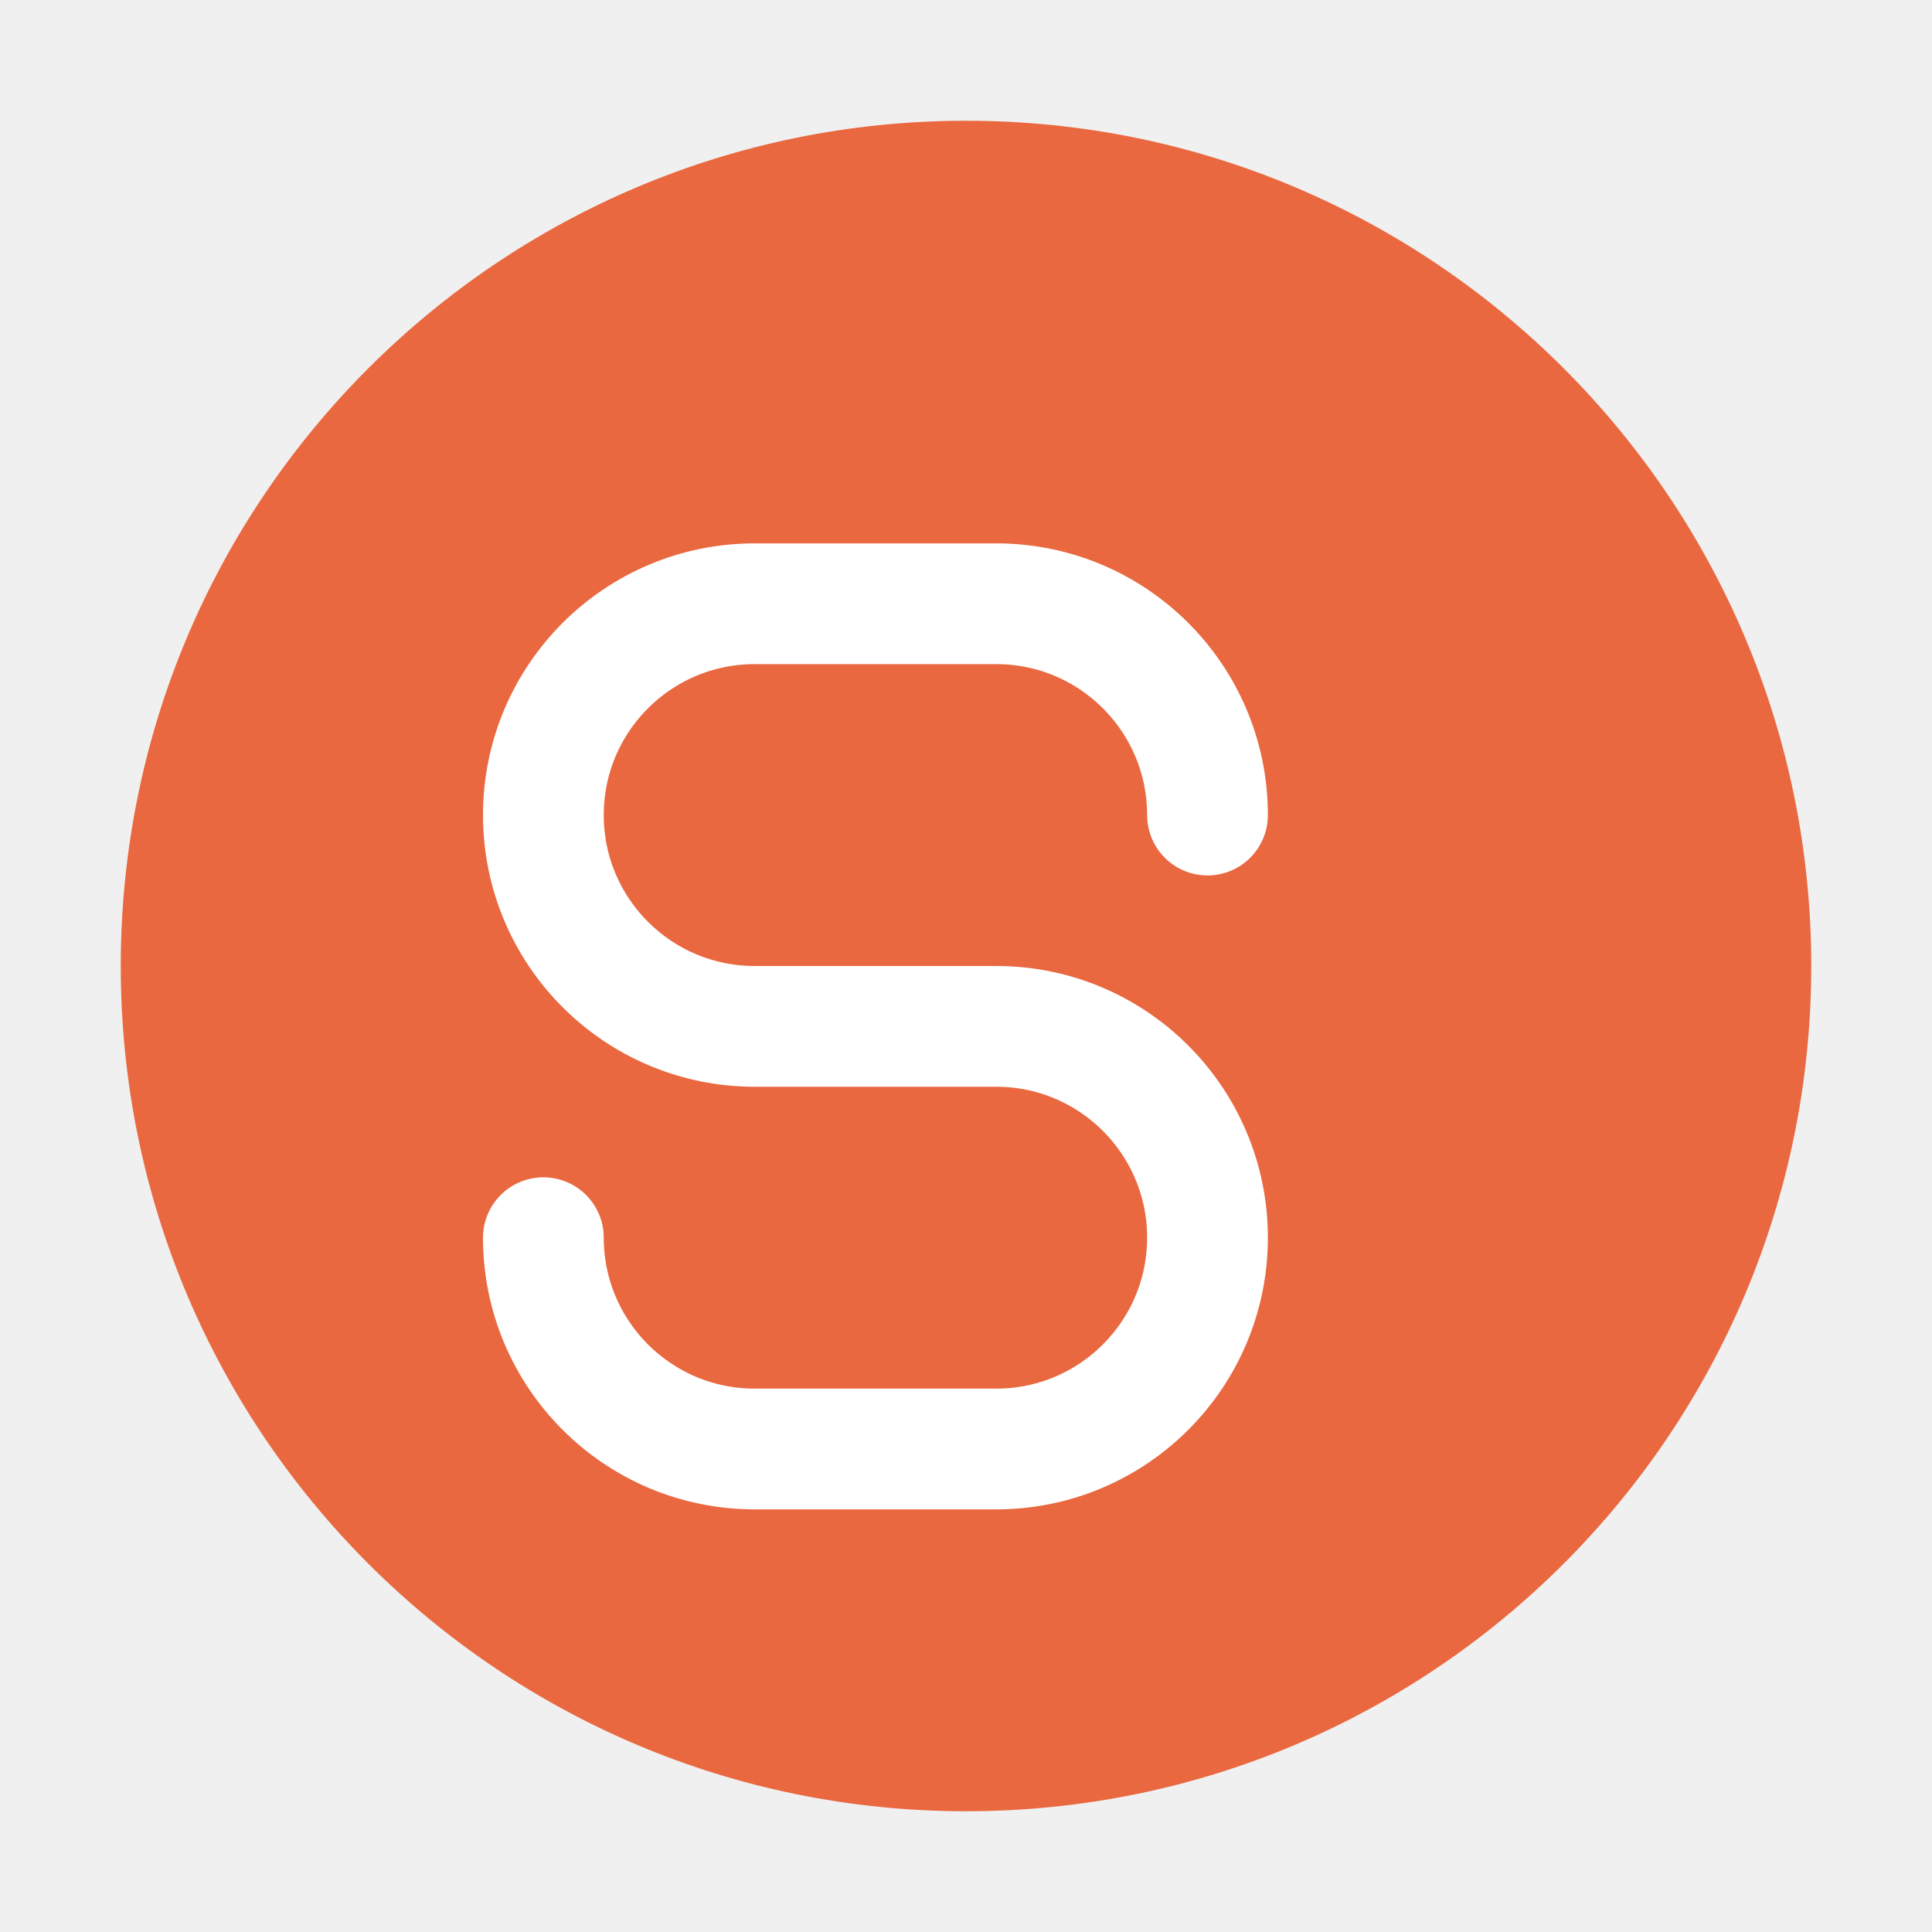
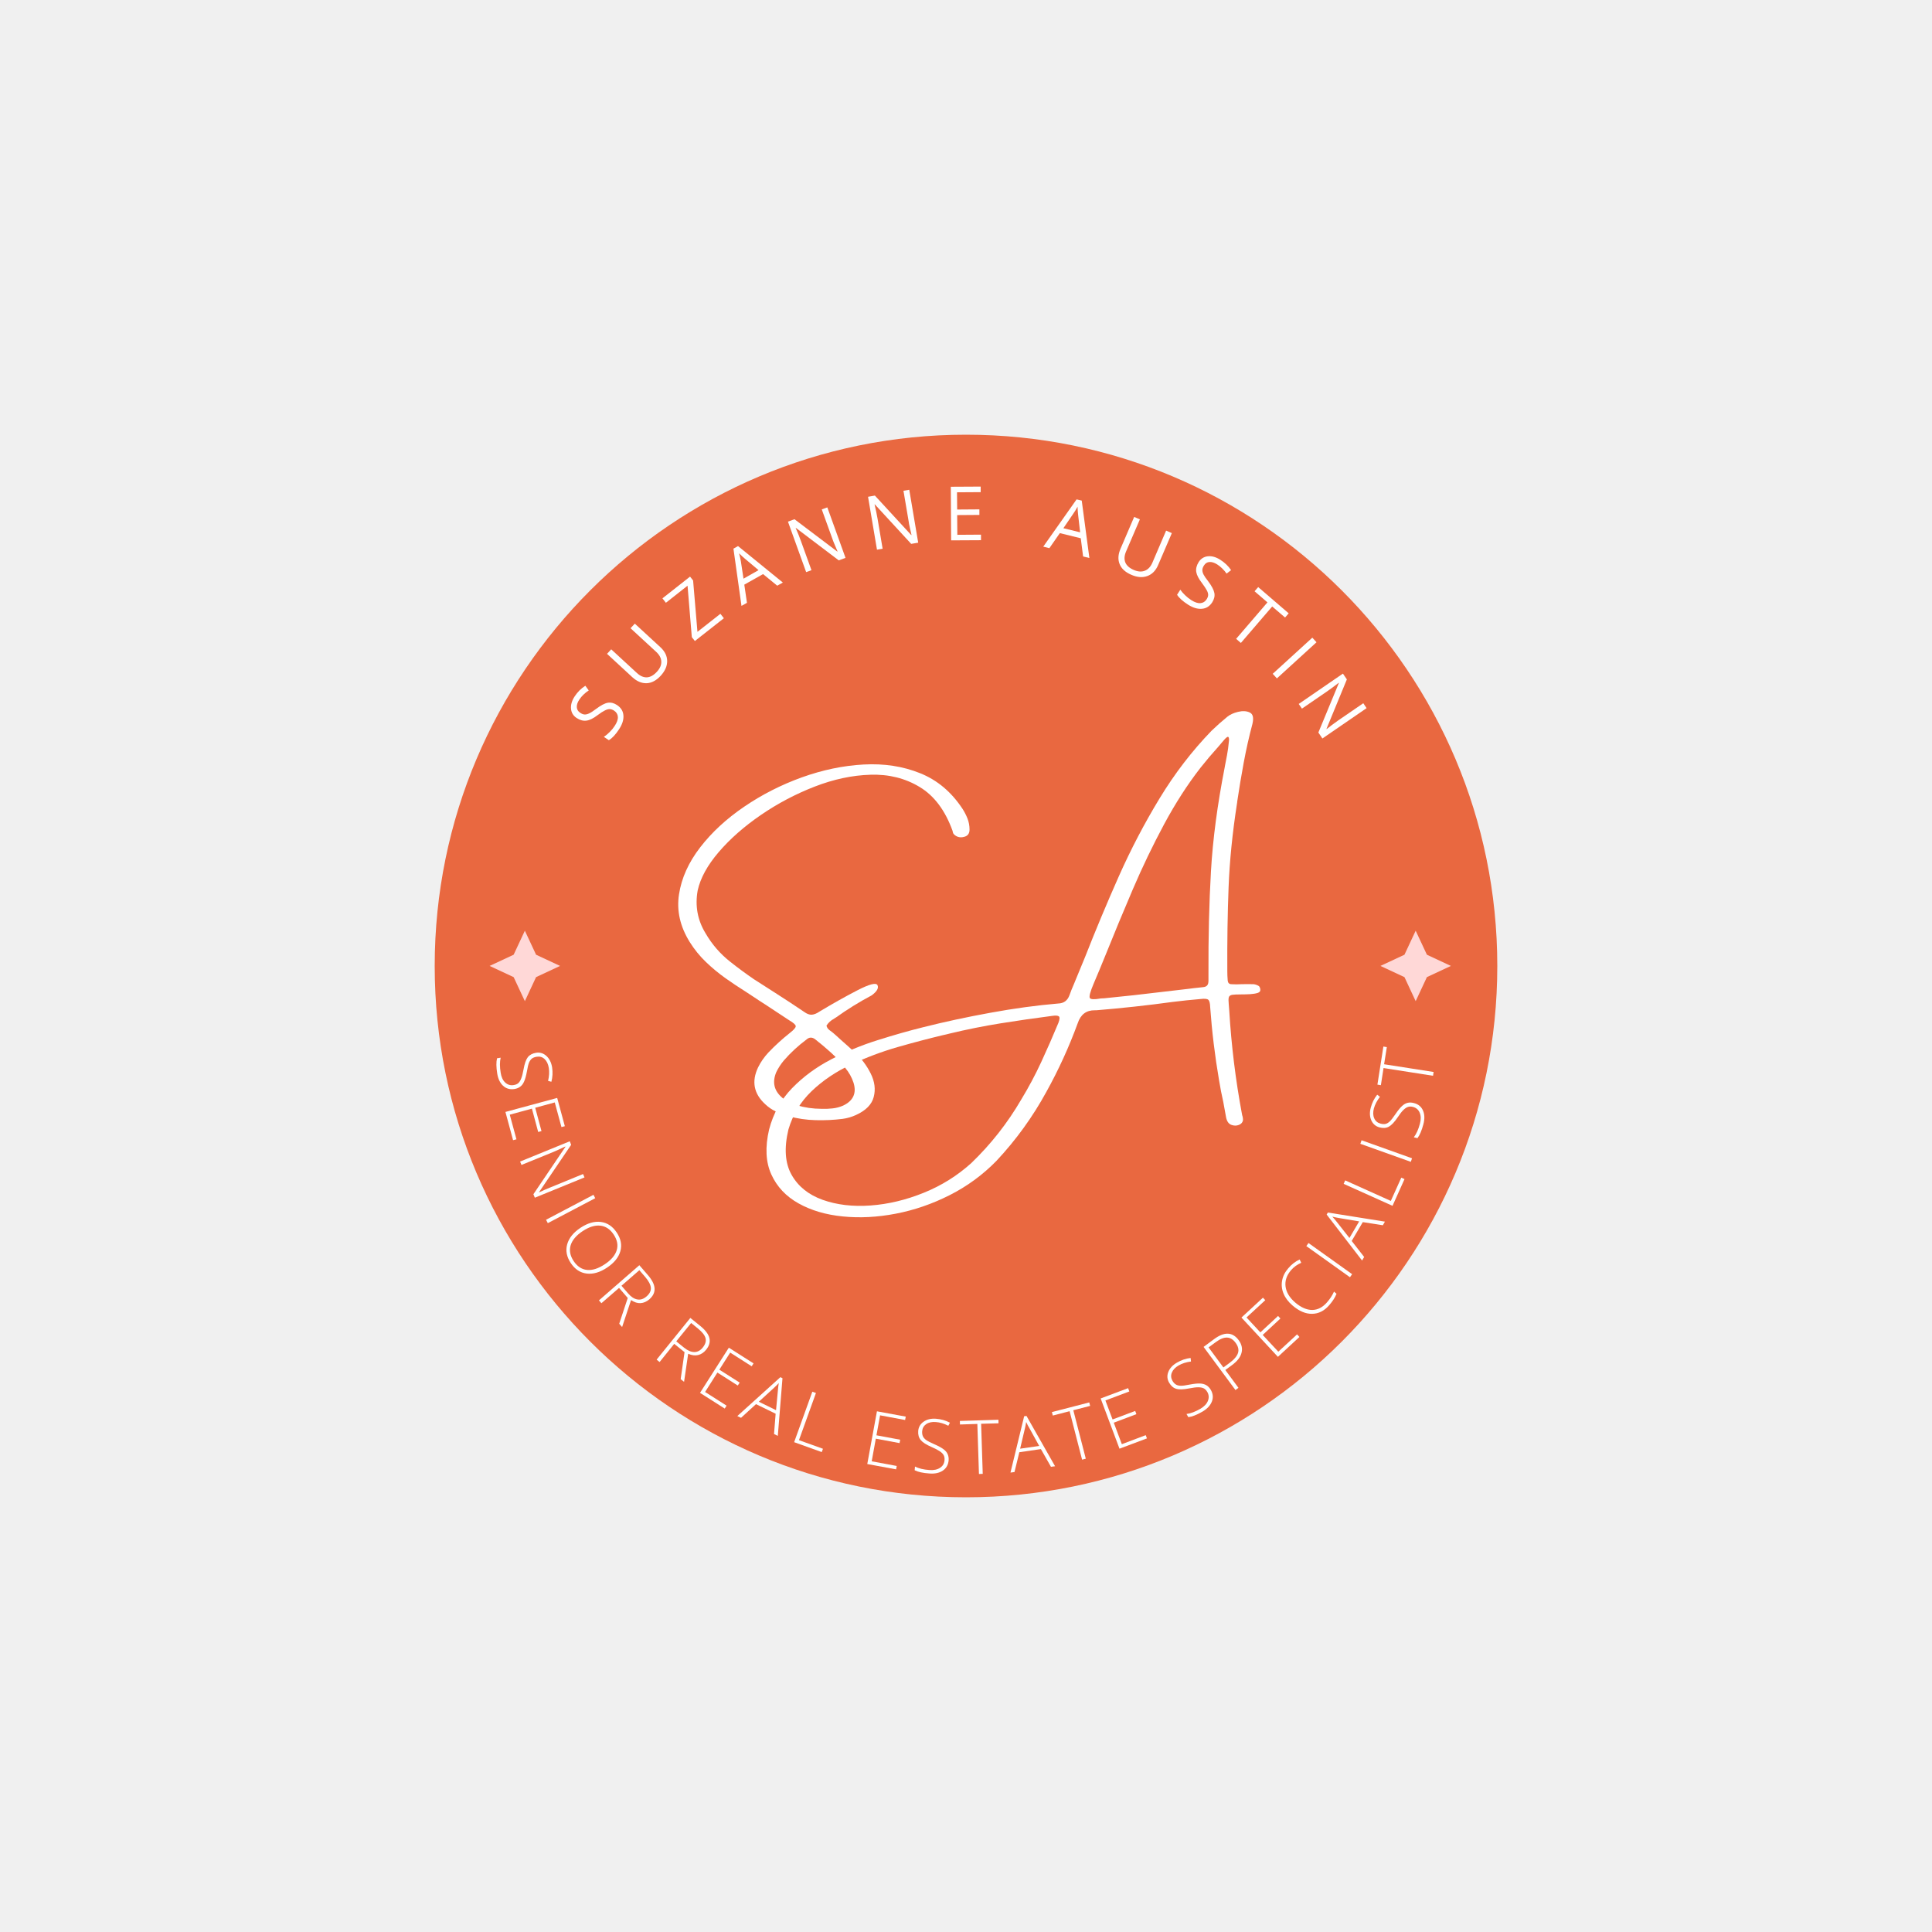
- <svg xmlns="http://www.w3.org/2000/svg" width="32" height="32" viewBox="0 0 32 32" fill="none">
-   <circle cx="16" cy="16" r="14" fill="#e96840" />
-   <path d="M20 13.5C20 11.567 18.433 10 16.5 10H12.5C10.567 10 9 11.567 9 13.5C9 15.433 10.567 17 12.5 17H16.5C18.433 17 20 18.567 20 20.5C20 22.433 18.433 24 16.5 24H12.5C10.567 24 9 22.433 9 20.5" stroke="white" stroke-width="2" stroke-linecap="round" />
+ <svg xmlns="http://www.w3.org/2000/svg" width="500" zoomAndPan="magnify" viewBox="0 0 375 375" height="500" preserveAspectRatio="xMidYMid meet" version="1.0">
+   <defs>
+     <g />
+     <clipPath id="e11f803937">
+       <path d="M 84.375 84.375 L 290.625 84.375 L 290.625 290.625 L 84.375 290.625 Z M 84.375 84.375 " clip-rule="nonzero" />
+     </clipPath>
+     <clipPath id="d82159f982">
+       <path d="M 187.5 84.375 C 130.547 84.375 84.375 130.547 84.375 187.5 C 84.375 244.453 130.547 290.625 187.5 290.625 C 244.453 290.625 290.625 244.453 290.625 187.5 C 290.625 130.547 244.453 84.375 187.5 84.375 Z M 187.5 84.375 " clip-rule="nonzero" />
+     </clipPath>
+     <clipPath id="47398b1495">
+       <path d="M 95.035 180.648 L 108.711 180.648 L 108.711 194.324 L 95.035 194.324 Z M 95.035 180.648 " clip-rule="nonzero" />
+     </clipPath>
+     <clipPath id="1fa6903c72">
+       <path d="M 101.875 180.648 L 104.051 185.309 L 108.711 187.484 L 104.051 189.66 L 101.875 194.324 L 99.699 189.66 L 95.035 187.484 L 99.699 185.309 Z M 101.875 180.648 " clip-rule="nonzero" />
+     </clipPath>
+     <clipPath id="ff2db045a5">
+       <path d="M 267.945 180.648 L 281.621 180.648 L 281.621 194.324 L 267.945 194.324 Z M 267.945 180.648 " clip-rule="nonzero" />
+     </clipPath>
+     <clipPath id="ad054e7dbb">
+       <path d="M 274.781 180.648 L 276.961 185.309 L 281.621 187.484 L 276.961 189.66 L 274.781 194.324 L 272.605 189.66 L 267.945 187.484 L 272.605 185.309 Z M 274.781 180.648 " clip-rule="nonzero" />
+     </clipPath>
+   </defs>
+   <g clip-path="url(#e11f803937)">
+     <g clip-path="url(#d82159f982)">
+       <path fill="#e96840" d="M 84.375 84.375 L 290.625 84.375 L 290.625 290.625 L 84.375 290.625 Z M 84.375 84.375 " fill-opacity="1" fill-rule="nonzero" />
+     </g>
+   </g>
+   <g clip-path="url(#47398b1495)">
+     <g clip-path="url(#1fa6903c72)">
+       <path fill="#ffd8d7" d="M 95.035 180.648 L 108.711 180.648 L 108.711 194.324 L 95.035 194.324 Z M 95.035 180.648 " fill-opacity="1" fill-rule="nonzero" />
+     </g>
+   </g>
+   <g clip-path="url(#ff2db045a5)">
+     <g clip-path="url(#ad054e7dbb)">
+       <path fill="#ffd8d7" d="M 267.945 180.648 L 281.621 180.648 L 281.621 194.324 L 267.945 194.324 Z M 267.945 180.648 " fill-opacity="1" fill-rule="nonzero" />
+     </g>
+   </g>
+   <g fill="#ffffff" fill-opacity="1">
+     <g transform="translate(139.6394, 202.125)">
+       <g>
+         <path d="M 19.797 13.094 C 20.516 13.125 21.234 13.098 21.953 13.016 C 22.672 12.941 23.359 12.758 24.016 12.469 C 25.984 11.531 26.656 10.051 26.031 8.031 C 25.688 6.988 25.156 6.035 24.438 5.172 C 23.602 4.109 22.68 3.117 21.672 2.203 C 20.672 1.297 19.641 0.426 18.578 -0.406 C 17.984 -0.844 17.426 -0.828 16.906 -0.359 C 15.27 0.859 13.801 2.219 12.5 3.719 C 11.926 4.406 11.441 5.148 11.047 5.953 C 10.191 7.961 10.609 9.656 12.297 11.031 C 13.109 11.656 14.004 12.109 14.984 12.391 C 16.547 12.859 18.148 13.094 19.797 13.094 Z M 20.781 -3.062 C 20.844 -2.789 20.957 -2.566 21.125 -2.391 C 21.301 -2.211 21.484 -2.066 21.672 -1.953 C 21.797 -1.859 21.922 -1.758 22.047 -1.656 C 22.547 -1.227 23.047 -0.781 23.547 -0.312 C 24.484 0.508 25.391 1.32 26.266 2.125 C 27.547 3.301 28.578 4.672 29.359 6.234 C 30.141 7.797 30.336 9.312 29.953 10.781 C 29.578 12.25 28.426 13.422 26.5 14.297 C 25.688 14.672 24.828 14.922 23.922 15.047 C 22.18 15.266 20.426 15.348 18.656 15.297 C 16.883 15.254 15.145 15 13.438 14.531 C 12.594 14.312 11.781 14.016 11 13.641 C 10.219 13.273 9.516 12.797 8.891 12.203 C 6.672 10.172 6.207 7.789 7.5 5.062 C 8.02 4.008 8.688 3.047 9.5 2.172 C 10.812 0.797 12.211 -0.477 13.703 -1.656 C 14.461 -2.25 14.832 -2.68 14.812 -2.953 C 14.801 -3.223 14.367 -3.609 13.516 -4.109 C 11.992 -5.129 10.453 -6.145 8.891 -7.156 C 8.066 -7.676 7.254 -8.207 6.453 -8.75 C 5.953 -9.094 5.453 -9.422 4.953 -9.734 C 3.711 -10.516 2.477 -11.336 1.25 -12.203 C -0.125 -13.18 -1.41 -14.242 -2.609 -15.391 C -3.805 -16.535 -4.859 -17.832 -5.766 -19.281 C -7.641 -22.301 -8.332 -25.383 -7.844 -28.531 C -7.363 -31.688 -5.992 -34.727 -3.734 -37.656 C -1.473 -40.582 1.375 -43.211 4.812 -45.547 C 8.25 -47.891 11.973 -49.785 15.984 -51.234 C 20.004 -52.68 24.004 -53.516 27.984 -53.734 C 31.961 -53.953 35.617 -53.391 38.953 -52.047 C 42.285 -50.711 45.031 -48.406 47.188 -45.125 C 47.57 -44.531 47.895 -43.898 48.156 -43.234 C 48.414 -42.566 48.547 -41.859 48.547 -41.109 C 48.547 -40.348 48.207 -39.879 47.531 -39.703 C 47.062 -39.566 46.629 -39.57 46.234 -39.719 C 45.848 -39.863 45.555 -40.094 45.359 -40.406 C 45.328 -40.488 45.301 -40.594 45.281 -40.719 C 45.25 -40.789 45.234 -40.852 45.234 -40.906 C 43.797 -44.863 41.672 -47.688 38.859 -49.375 C 36.055 -51.07 32.879 -51.863 29.328 -51.75 C 25.785 -51.645 22.164 -50.875 18.469 -49.438 C 14.77 -48 11.297 -46.164 8.047 -43.938 C 4.797 -41.707 2.07 -39.312 -0.125 -36.75 C -2.32 -34.188 -3.688 -31.703 -4.219 -29.297 C -4.758 -26.297 -4.25 -23.52 -2.688 -20.969 C -1.438 -18.812 0.16 -16.969 2.109 -15.438 C 3.598 -14.258 5.125 -13.133 6.688 -12.062 C 8.094 -11.156 9.484 -10.266 10.859 -9.391 C 12.754 -8.18 14.625 -6.953 16.469 -5.703 C 17 -5.316 17.488 -5.141 17.938 -5.172 C 18.395 -5.211 18.875 -5.406 19.375 -5.75 C 21.844 -7.238 24.281 -8.609 26.688 -9.859 C 29.094 -11.109 30.426 -11.453 30.688 -10.891 C 30.945 -10.328 30.566 -9.672 29.547 -8.922 C 27.129 -7.641 24.816 -6.207 22.609 -4.625 C 22.484 -4.562 22.363 -4.484 22.25 -4.391 C 21.645 -4.078 21.156 -3.633 20.781 -3.062 Z M 20.781 -3.062 " />
+       </g>
+     </g>
+   </g>
+   <g fill="#ffffff" fill-opacity="1">
+     <g transform="translate(169.4227, 202.125)">
+       <g>
+         <path d="M 74.891 -10.75 C 74.984 -10.695 75.055 -10.598 75.109 -10.453 C 75.172 -10.305 75.203 -10.172 75.203 -10.047 C 75.242 -9.734 75.066 -9.516 74.672 -9.391 C 74.285 -9.273 73.797 -9.195 73.203 -9.156 C 72.609 -9.125 72.016 -9.109 71.422 -9.109 C 70.66 -9.109 70.098 -9.082 69.734 -9.031 C 69.359 -8.957 69.141 -8.785 69.078 -8.516 C 69.016 -8.254 69.016 -7.812 69.078 -7.188 C 69.098 -6.852 69.129 -6.453 69.172 -5.984 C 69.578 0.797 70.406 7.523 71.656 14.203 C 71.676 14.328 71.707 14.438 71.75 14.531 C 71.812 14.781 71.844 15.031 71.844 15.281 C 71.781 15.719 71.516 16.031 71.047 16.219 C 70.578 16.406 70.082 16.398 69.562 16.203 C 69.051 16.004 68.719 15.523 68.562 14.766 C 68.375 13.766 68.191 12.766 68.016 11.766 C 67.703 10.391 67.43 9 67.203 7.594 C 66.391 2.852 65.812 -1.906 65.469 -6.688 C 65.445 -7.438 65.32 -7.898 65.094 -8.078 C 64.875 -8.266 64.379 -8.312 63.609 -8.219 C 61.785 -8.062 59.988 -7.875 58.219 -7.656 C 53.281 -6.977 48.328 -6.438 43.359 -6.031 C 43.328 -6.031 43.301 -6.031 43.281 -6.031 C 43.219 -6.031 43.148 -6.031 43.078 -6.031 C 41.43 -6.051 40.328 -5.219 39.766 -3.531 C 38.078 1.082 36.047 5.531 33.672 9.812 C 31.016 14.676 27.785 19.141 23.984 23.203 C 21.336 25.91 18.316 28.125 14.922 29.844 C 11.523 31.562 8.031 32.766 4.438 33.453 C 0.852 34.141 -2.57 34.316 -5.844 33.984 C -9.125 33.66 -11.984 32.816 -14.422 31.453 C -16.859 30.098 -18.617 28.227 -19.703 25.844 C -20.797 23.457 -20.941 20.547 -20.141 17.109 C -19.328 13.992 -17.844 11.32 -15.688 9.094 C -13.531 6.875 -11 5.008 -8.094 3.5 C -5.195 1.988 -2.188 0.742 0.938 -0.234 C 4.062 -1.223 7.016 -2.062 9.797 -2.75 C 13.879 -3.781 18.211 -4.711 22.797 -5.547 C 27.391 -6.391 31.781 -6.988 35.969 -7.344 C 37.062 -7.375 37.797 -7.922 38.172 -8.984 C 38.422 -9.691 38.703 -10.395 39.016 -11.094 C 39.141 -11.406 39.258 -11.695 39.375 -11.969 C 39.969 -13.414 40.566 -14.867 41.172 -16.328 C 43.203 -21.504 45.383 -26.723 47.719 -31.984 C 50.062 -37.254 52.703 -42.305 55.641 -47.141 C 58.578 -51.984 61.945 -56.367 65.75 -60.297 C 66.719 -61.234 67.734 -62.133 68.797 -63 C 69.297 -63.414 69.988 -63.734 70.875 -63.953 C 71.77 -64.172 72.531 -64.129 73.156 -63.828 C 73.781 -63.535 73.953 -62.797 73.672 -61.609 C 73.016 -59.148 72.453 -56.648 71.984 -54.109 C 71.516 -51.578 71.094 -49.051 70.719 -46.531 C 70.719 -46.406 70.703 -46.273 70.672 -46.141 C 69.785 -40.41 69.242 -35.008 69.047 -29.938 C 68.848 -24.863 68.766 -19.441 68.797 -13.672 C 68.797 -13.047 68.82 -12.422 68.875 -11.797 C 68.926 -11.348 69.148 -11.113 69.547 -11.094 C 70.234 -11.051 70.906 -11.051 71.562 -11.094 C 72.344 -11.113 73.125 -11.113 73.906 -11.094 C 74.25 -11.051 74.578 -10.938 74.891 -10.75 Z M 36.016 -3.594 C 36.273 -4.281 36.301 -4.703 36.094 -4.859 C 35.883 -5.016 35.441 -5.039 34.766 -4.938 C 31.441 -4.508 28.125 -4.031 24.812 -3.5 C 21.508 -2.969 18.234 -2.312 14.984 -1.531 C 14.516 -1.406 14.031 -1.289 13.531 -1.188 C 10.82 -0.539 7.914 0.223 4.812 1.109 C 1.707 2.004 -1.312 3.141 -4.25 4.516 C -7.188 5.891 -9.727 7.602 -11.875 9.656 C -14.031 11.719 -15.535 14.203 -16.391 17.109 C -17.254 20.734 -17.047 23.672 -15.766 25.922 C -14.492 28.172 -12.484 29.785 -9.734 30.766 C -6.992 31.742 -3.898 32.109 -0.453 31.859 C 2.992 31.609 6.438 30.785 9.875 29.391 C 13.312 28.004 16.391 26.082 19.109 23.625 C 22.91 19.969 26.141 15.859 28.797 11.297 C 30.234 8.93 31.531 6.5 32.688 4 C 33.844 1.5 34.953 -1.031 36.016 -3.594 Z M 68.281 -53.125 C 68.281 -53.195 68.297 -53.289 68.328 -53.406 C 68.43 -53.914 68.566 -54.617 68.734 -55.516 C 68.898 -56.422 69.016 -57.238 69.078 -57.969 C 69.172 -58.582 69.145 -58.953 69 -59.078 C 68.863 -59.203 68.535 -58.953 68.016 -58.328 C 67.703 -57.953 67.391 -57.582 67.078 -57.219 C 65.879 -55.895 64.723 -54.531 63.609 -53.125 C 61.078 -49.875 58.719 -46.211 56.531 -42.141 C 54.344 -38.066 52.312 -33.844 50.438 -29.469 C 48.57 -25.102 46.805 -20.848 45.141 -16.703 C 44.367 -14.785 43.602 -12.941 42.844 -11.172 C 42.195 -9.641 41.953 -8.723 42.109 -8.422 C 42.266 -8.129 42.977 -8.098 44.25 -8.328 C 44.438 -8.328 44.656 -8.336 44.906 -8.359 C 48.758 -8.734 52.586 -9.156 56.391 -9.625 C 58.047 -9.82 59.695 -10.016 61.344 -10.203 C 61.688 -10.254 62.016 -10.297 62.328 -10.328 C 62.891 -10.398 63.473 -10.461 64.078 -10.516 C 64.441 -10.547 64.707 -10.656 64.875 -10.844 C 65.051 -11.031 65.141 -11.348 65.141 -11.797 C 65.141 -12.066 65.141 -12.359 65.141 -12.672 C 65.141 -12.828 65.141 -12.984 65.141 -13.141 C 65.109 -20.203 65.27 -26.836 65.625 -33.047 C 65.988 -39.254 66.875 -45.945 68.281 -53.125 Z M 68.281 -53.125 " />
+       </g>
+     </g>
+   </g>
+   <g fill="#ffffff" fill-opacity="1">
+     <g transform="translate(96.07039, 204.6745)">
+       <g>
+         <path d="M 3.781 6.703 C 2.914 6.836 2.18 6.629 1.578 6.078 C 0.984 5.523 0.602 4.727 0.438 3.688 C 0.238 2.438 0.227 1.453 0.406 0.734 L 1.109 0.625 C 0.922 1.414 0.922 2.383 1.109 3.531 C 1.234 4.375 1.523 5.008 1.984 5.438 C 2.453 5.875 3 6.039 3.625 5.938 C 4.008 5.883 4.316 5.754 4.547 5.547 C 4.773 5.336 4.961 5.031 5.109 4.625 C 5.266 4.227 5.41 3.656 5.547 2.906 C 5.742 1.789 6.02 1 6.375 0.531 C 6.738 0.07 7.27 -0.211 7.969 -0.328 C 8.727 -0.453 9.398 -0.25 9.984 0.281 C 10.566 0.812 10.938 1.551 11.094 2.5 C 11.238 3.469 11.191 4.398 10.953 5.297 L 10.312 5.125 C 10.531 4.219 10.578 3.379 10.453 2.609 C 10.328 1.848 10.051 1.27 9.625 0.875 C 9.207 0.488 8.703 0.344 8.109 0.438 C 7.723 0.5 7.414 0.613 7.188 0.781 C 6.969 0.945 6.781 1.203 6.625 1.547 C 6.477 1.898 6.336 2.484 6.203 3.297 C 6.047 4.141 5.867 4.781 5.672 5.219 C 5.484 5.664 5.234 6.004 4.922 6.234 C 4.617 6.473 4.238 6.629 3.781 6.703 Z M 3.781 6.703 " />
+       </g>
+     </g>
+   </g>
+   <g fill="#ffffff" fill-opacity="1">
+     <g transform="translate(97.71232, 214.4044)">
+       <g>
+         <path d="M 1.875 6.906 L 0.391 1.422 L 10.438 -1.297 L 11.922 4.188 L 11.266 4.359 L 9.969 -0.422 L 6.172 0.609 L 7.391 5.141 L 6.75 5.312 L 5.531 0.781 L 1.234 1.953 L 2.531 6.734 Z M 1.875 6.906 " />
+       </g>
+     </g>
+   </g>
+   <g fill="#ffffff" fill-opacity="1">
+     <g transform="translate(100.3892, 224.0989)">
+       <g>
+         <path d="M 3.422 8.375 L 3.141 7.703 L 9.359 -1.5 L 9.328 -1.562 C 8.348 -1.094 7.598 -0.75 7.078 -0.531 L 0.828 2.016 L 0.562 1.359 L 10.203 -2.578 L 10.469 -1.891 L 4.25 7.281 L 4.266 7.328 C 5.035 6.961 5.773 6.641 6.484 6.359 L 12.781 3.781 L 13.062 4.438 Z M 3.422 8.375 " />
+       </g>
+     </g>
+   </g>
+   <g fill="#ffffff" fill-opacity="1">
+     <g transform="translate(105.3, 235.4585)">
+       <g>
+         <path d="M 0.688 1.297 L 9.891 -3.547 L 10.234 -2.891 L 1.031 1.953 Z M 0.688 1.297 " />
+       </g>
+     </g>
+   </g>
+   <g fill="#ffffff" fill-opacity="1">
+     <g transform="translate(107.8128, 240.4303)">
+       <g>
+         <path d="M 10 5.625 C 8.625 6.539 7.305 6.922 6.047 6.766 C 4.797 6.609 3.77 5.926 2.969 4.719 C 2.164 3.508 1.938 2.297 2.281 1.078 C 2.625 -0.141 3.488 -1.207 4.875 -2.125 C 6.258 -3.039 7.578 -3.414 8.828 -3.25 C 10.078 -3.082 11.098 -2.398 11.891 -1.203 C 12.703 0.016 12.938 1.227 12.594 2.438 C 12.25 3.645 11.383 4.707 10 5.625 Z M 5.281 -1.469 C 4.039 -0.645 3.266 0.266 2.953 1.266 C 2.648 2.273 2.844 3.301 3.531 4.344 C 4.227 5.383 5.094 5.957 6.125 6.062 C 7.164 6.164 8.312 5.801 9.562 4.969 C 10.812 4.145 11.586 3.234 11.891 2.234 C 12.191 1.242 11.992 0.227 11.297 -0.812 C 10.617 -1.844 9.754 -2.414 8.703 -2.531 C 7.66 -2.645 6.52 -2.289 5.281 -1.469 Z M 5.281 -1.469 " />
+       </g>
+     </g>
+   </g>
+   <g fill="#ffffff" fill-opacity="1">
+     <g transform="translate(115.2837, 251.2965)">
+       <g>
+         <path d="M 4.875 -1.312 L 1.453 1.656 L 0.969 1.109 L 8.812 -5.719 L 10.438 -3.844 C 11.281 -2.875 11.723 -2 11.766 -1.219 C 11.816 -0.445 11.484 0.254 10.766 0.891 C 10.234 1.348 9.664 1.598 9.062 1.641 C 8.469 1.68 7.848 1.484 7.203 1.047 L 5.469 6.281 L 4.906 5.641 L 6.562 0.641 Z M 5.344 -1.734 L 6.641 -0.234 C 7.211 0.43 7.805 0.816 8.422 0.922 C 9.035 1.035 9.629 0.844 10.203 0.344 C 10.805 -0.176 11.086 -0.734 11.047 -1.328 C 11.004 -1.93 10.633 -2.641 9.938 -3.453 L 8.812 -4.75 Z M 5.344 -1.734 " />
+       </g>
+     </g>
+   </g>
+   <g fill="#ffffff" fill-opacity="1">
+     <g transform="translate(122.2947, 259.0723)">
+       <g />
+     </g>
+   </g>
+   <g fill="#ffffff" fill-opacity="1">
+     <g transform="translate(126.3072, 262.9814)">
+       <g>
+         <path d="M 4.562 -2.141 L 1.719 1.391 L 1.141 0.922 L 7.688 -7.172 L 9.625 -5.609 C 10.625 -4.797 11.211 -4.008 11.391 -3.25 C 11.566 -2.488 11.352 -1.738 10.75 -1 C 10.312 -0.457 9.797 -0.113 9.203 0.031 C 8.617 0.176 7.973 0.094 7.266 -0.219 L 6.469 5.234 L 5.812 4.703 L 6.562 -0.531 Z M 4.953 -2.625 L 6.484 -1.391 C 7.172 -0.836 7.828 -0.555 8.453 -0.547 C 9.078 -0.547 9.629 -0.844 10.109 -1.438 C 10.609 -2.062 10.785 -2.66 10.641 -3.234 C 10.492 -3.805 10.004 -4.43 9.172 -5.109 L 7.844 -6.188 Z M 4.953 -2.625 " />
+       </g>
+     </g>
+   </g>
+   <g fill="#ffffff" fill-opacity="1">
+     <g transform="translate(134.6376, 269.5551)">
+       <g>
+         <path d="M 6.031 3.844 L 1.234 0.797 L 6.828 -7.969 L 11.625 -4.922 L 11.266 -4.359 L 7.094 -7.016 L 4.984 -3.703 L 8.938 -1.188 L 8.562 -0.625 L 4.609 -3.141 L 2.219 0.625 L 6.391 3.281 Z M 6.031 3.844 " />
+       </g>
+     </g>
+   </g>
+   <g fill="#ffffff" fill-opacity="1">
+     <g transform="translate(143.1135, 274.8558)">
+       <g>
+         <path d="M 7.438 -0.453 L 3.625 -2.312 L 0.719 0.344 L 0 0 L 8.359 -7.547 L 8.766 -7.344 L 7.859 3.844 L 7.125 3.484 Z M 4.172 -2.781 L 7.516 -1.141 L 7.891 -5.125 C 7.91 -5.438 7.961 -5.863 8.047 -6.406 C 7.734 -6.07 7.426 -5.766 7.125 -5.484 Z M 4.172 -2.781 " />
+       </g>
+     </g>
+   </g>
+   <g fill="#ffffff" fill-opacity="1">
+     <g transform="translate(152.767, 279.4254)">
+       <g>
+         <path d="M 1.375 0.5 L 4.906 -9.297 L 5.609 -9.047 L 2.312 0.109 L 6.969 1.781 L 6.734 2.422 Z M 1.375 0.5 " />
+       </g>
+     </g>
+   </g>
+   <g fill="#ffffff" fill-opacity="1">
+     <g transform="translate(161.5186, 282.4248)">
+       <g />
+     </g>
+   </g>
+   <g fill="#ffffff" fill-opacity="1">
+     <g transform="translate(166.9002, 283.9023)">
+       <g>
+         <path d="M 7.031 1.297 L 1.438 0.266 L 3.312 -9.969 L 8.906 -8.938 L 8.781 -8.281 L 3.922 -9.188 L 3.219 -5.312 L 7.828 -4.453 L 7.703 -3.797 L 3.094 -4.656 L 2.297 -0.266 L 7.156 0.641 Z M 7.031 1.297 " />
+       </g>
+     </g>
+   </g>
+   <g fill="#ffffff" fill-opacity="1">
+     <g transform="translate(176.7244, 285.5971)">
+       <g>
+         <path d="M 7.406 -2.156 C 7.332 -1.281 6.957 -0.613 6.281 -0.156 C 5.602 0.301 4.738 0.488 3.688 0.406 C 2.426 0.32 1.469 0.113 0.812 -0.219 L 0.875 -0.938 C 1.594 -0.57 2.523 -0.348 3.672 -0.266 C 4.523 -0.203 5.219 -0.348 5.75 -0.703 C 6.281 -1.055 6.566 -1.551 6.609 -2.188 C 6.641 -2.57 6.582 -2.895 6.438 -3.156 C 6.289 -3.426 6.035 -3.68 5.672 -3.922 C 5.316 -4.16 4.789 -4.43 4.094 -4.734 C 3.062 -5.18 2.359 -5.633 1.984 -6.094 C 1.609 -6.551 1.445 -7.133 1.5 -7.844 C 1.562 -8.602 1.914 -9.207 2.562 -9.656 C 3.207 -10.102 4.004 -10.289 4.953 -10.219 C 5.93 -10.145 6.832 -9.891 7.656 -9.453 L 7.344 -8.859 C 6.508 -9.285 5.703 -9.523 4.922 -9.578 C 4.148 -9.641 3.523 -9.504 3.047 -9.172 C 2.578 -8.848 2.316 -8.391 2.266 -7.797 C 2.242 -7.41 2.289 -7.086 2.406 -6.828 C 2.52 -6.566 2.723 -6.328 3.016 -6.109 C 3.316 -5.891 3.848 -5.613 4.609 -5.281 C 5.398 -4.938 5.988 -4.617 6.375 -4.328 C 6.77 -4.047 7.047 -3.727 7.203 -3.375 C 7.367 -3.02 7.438 -2.613 7.406 -2.156 Z M 7.406 -2.156 " />
+       </g>
+     </g>
+   </g>
+   <g fill="#ffffff" fill-opacity="1">
+     <g transform="translate(186.5613, 286.2126)">
+       <g>
+         <path d="M 4.188 -0.141 L 3.453 -0.109 L 3.141 -9.828 L -0.234 -9.719 L -0.25 -10.406 L 7.234 -10.641 L 7.25 -9.953 L 3.875 -9.859 Z M 4.188 -0.141 " />
+       </g>
+     </g>
+   </g>
+   <g fill="#ffffff" fill-opacity="1">
+     <g transform="translate(196.1319, 285.83)">
+       <g>
+         <path d="M 5.906 -4.562 L 1.719 -3.953 L 0.781 -0.109 L 0 0 L 2.656 -10.938 L 3.109 -11 L 8.656 -1.234 L 7.859 -1.125 Z M 1.875 -4.641 L 5.578 -5.172 L 3.641 -8.688 C 3.473 -8.945 3.273 -9.328 3.047 -9.828 C 2.973 -9.359 2.891 -8.93 2.797 -8.547 Z M 1.875 -4.641 " />
+       </g>
+     </g>
+   </g>
+   <g fill="#ffffff" fill-opacity="1">
+     <g transform="translate(206.6894, 284.1791)">
+       <g>
+         <path d="M 4.062 -1.047 L 3.344 -0.859 L 0.922 -10.266 L -2.344 -9.422 L -2.516 -10.094 L 4.734 -11.969 L 4.906 -11.297 L 1.641 -10.453 Z M 4.062 -1.047 " />
+       </g>
+     </g>
+   </g>
+   <g fill="#ffffff" fill-opacity="1">
+     <g transform="translate(215.9177, 281.7053)">
+       <g>
+         <path d="M 6.703 -2.516 L 1.375 -0.516 L -2.281 -10.266 L 3.047 -12.266 L 3.281 -11.625 L -1.359 -9.875 L 0.031 -6.188 L 4.422 -7.844 L 4.656 -7.219 L 0.266 -5.562 L 1.828 -1.391 L 6.469 -3.141 Z M 6.703 -2.516 " />
+       </g>
+     </g>
+   </g>
+   <g fill="#ffffff" fill-opacity="1">
+     <g transform="translate(225.0648, 278.1022)">
+       <g />
+     </g>
+   </g>
+   <g fill="#ffffff" fill-opacity="1">
+     <g transform="translate(230.1098, 275.7231)">
+       <g>
+         <path d="M 4.906 -5.953 C 5.344 -5.191 5.41 -4.43 5.109 -3.672 C 4.805 -2.91 4.203 -2.266 3.297 -1.734 C 2.191 -1.098 1.273 -0.738 0.547 -0.656 L 0.188 -1.266 C 0.988 -1.367 1.891 -1.707 2.891 -2.281 C 3.629 -2.719 4.113 -3.227 4.344 -3.812 C 4.582 -4.406 4.547 -4.977 4.234 -5.531 C 4.035 -5.875 3.801 -6.113 3.531 -6.25 C 3.258 -6.383 2.906 -6.453 2.469 -6.453 C 2.031 -6.453 1.441 -6.379 0.703 -6.234 C -0.398 -6.016 -1.234 -5.988 -1.797 -6.156 C -2.359 -6.32 -2.816 -6.711 -3.172 -7.328 C -3.566 -7.992 -3.625 -8.691 -3.344 -9.422 C -3.062 -10.148 -2.504 -10.754 -1.672 -11.234 C -0.828 -11.734 0.055 -12.035 0.984 -12.141 L 1.062 -11.453 C 0.133 -11.336 -0.664 -11.082 -1.344 -10.688 C -2.008 -10.301 -2.445 -9.836 -2.656 -9.297 C -2.875 -8.766 -2.832 -8.234 -2.531 -7.703 C -2.332 -7.367 -2.109 -7.129 -1.859 -6.984 C -1.617 -6.836 -1.312 -6.758 -0.938 -6.75 C -0.562 -6.738 0.031 -6.816 0.844 -6.984 C 1.676 -7.141 2.332 -7.207 2.812 -7.188 C 3.289 -7.164 3.695 -7.055 4.031 -6.859 C 4.375 -6.66 4.664 -6.359 4.906 -5.953 Z M 4.906 -5.953 " />
+       </g>
+     </g>
+   </g>
+   <g fill="#ffffff" fill-opacity="1">
+     <g transform="translate(238.6149, 270.6832)">
+       <g>
+         <path d="M 1.812 -10.562 C 2.406 -9.75 2.586 -8.922 2.359 -8.078 C 2.141 -7.242 1.523 -6.457 0.516 -5.719 L -0.781 -4.766 L 1.766 -1.312 L 1.188 -0.875 L -5 -9.25 L -2.953 -10.766 C -0.961 -12.234 0.625 -12.164 1.812 -10.562 Z M -1.156 -5.266 L 0 -6.109 C 0.938 -6.805 1.5 -7.469 1.688 -8.094 C 1.875 -8.719 1.711 -9.375 1.203 -10.062 C 0.723 -10.707 0.172 -11.039 -0.453 -11.062 C -1.086 -11.082 -1.816 -10.785 -2.641 -10.172 L -4.031 -9.156 Z M -1.156 -5.266 " />
+       </g>
+     </g>
+   </g>
+   <g fill="#ffffff" fill-opacity="1">
+     <g transform="translate(246.9641, 264.3629)">
+       <g>
+         <path d="M 5.25 -4.859 L 1.078 -1 L -6 -8.625 L -1.828 -12.484 L -1.375 -12 L -5.016 -8.641 L -2.328 -5.75 L 1.109 -8.938 L 1.562 -8.438 L -1.875 -5.25 L 1.156 -2 L 4.797 -5.359 Z M 5.25 -4.859 " />
+       </g>
+     </g>
+   </g>
+   <g fill="#ffffff" fill-opacity="1">
+     <g transform="translate(254.2442, 257.4959)">
+       <g>
+         <path d="M -3.656 -10.953 C -4.508 -9.953 -4.863 -8.895 -4.719 -7.781 C -4.57 -6.664 -3.953 -5.633 -2.859 -4.688 C -1.723 -3.719 -0.617 -3.234 0.453 -3.234 C 1.535 -3.242 2.504 -3.75 3.359 -4.75 C 3.93 -5.406 4.375 -6.086 4.688 -6.797 L 5.172 -6.375 C 4.91 -5.688 4.441 -4.953 3.766 -4.172 C 2.816 -3.066 1.707 -2.504 0.438 -2.484 C -0.82 -2.461 -2.094 -3.004 -3.375 -4.109 C -4.176 -4.797 -4.75 -5.551 -5.094 -6.375 C -5.445 -7.207 -5.547 -8.051 -5.391 -8.906 C -5.242 -9.77 -4.844 -10.578 -4.188 -11.328 C -3.531 -12.098 -2.797 -12.664 -1.984 -13.031 L -1.672 -12.391 C -2.453 -12.055 -3.113 -11.578 -3.656 -10.953 Z M -3.656 -10.953 " />
+       </g>
+     </g>
+   </g>
+   <g fill="#ffffff" fill-opacity="1">
+     <g transform="translate(261.1656, 249.115)">
+       <g>
+         <path d="M 0.859 -1.203 L -7.609 -7.25 L -7.188 -7.844 L 1.281 -1.797 Z M 0.859 -1.203 " />
+       </g>
+     </g>
+   </g>
+   <g fill="#ffffff" fill-opacity="1">
+     <g transform="translate(264.3778, 244.6659)">
+       <g>
+         <path d="M 0.141 -7.453 L -2.016 -3.797 L 0.406 -0.688 L 0 0 L -6.875 -8.922 L -6.641 -9.312 L 4.438 -7.547 L 4.031 -6.844 Z M -2.453 -4.375 L -0.562 -7.594 L -4.5 -8.25 C -4.82 -8.301 -5.25 -8.391 -5.781 -8.516 C -5.457 -8.172 -5.176 -7.844 -4.938 -7.531 Z M -2.453 -4.375 " />
+       </g>
+     </g>
+   </g>
+   <g fill="#ffffff" fill-opacity="1">
+     <g transform="translate(269.678, 235.3938)">
+       <g>
+         <path d="M 0.609 -1.344 L -8.875 -5.609 L -8.578 -6.281 L 0.281 -2.297 L 2.312 -6.812 L 2.938 -6.531 Z M 0.609 -1.344 " />
+       </g>
+     </g>
+   </g>
+   <g fill="#ffffff" fill-opacity="1">
+     <g transform="translate(273.3401, 226.9021)">
+       <g>
+         <path d="M 0.5 -1.391 L -9.297 -4.891 L -9.062 -5.578 L 0.734 -2.078 Z M 0.5 -1.391 " />
+       </g>
+     </g>
+   </g>
+   <g fill="#ffffff" fill-opacity="1">
+     <g transform="translate(275.1885, 221.7628)">
+       <g>
+         <path d="M -0.734 -7.656 C 0.109 -7.438 0.691 -6.953 1.016 -6.203 C 1.336 -5.461 1.363 -4.582 1.094 -3.562 C 0.77 -2.332 0.383 -1.426 -0.062 -0.844 L -0.766 -1.016 C -0.266 -1.672 0.129 -2.555 0.422 -3.672 C 0.641 -4.492 0.625 -5.195 0.375 -5.781 C 0.133 -6.363 -0.289 -6.738 -0.906 -6.906 C -1.289 -7.008 -1.625 -7.008 -1.906 -6.906 C -2.195 -6.812 -2.492 -6.613 -2.797 -6.312 C -3.109 -6.008 -3.473 -5.539 -3.891 -4.906 C -4.523 -3.969 -5.098 -3.359 -5.609 -3.078 C -6.129 -2.797 -6.734 -2.75 -7.422 -2.938 C -8.16 -3.133 -8.691 -3.586 -9.016 -4.297 C -9.336 -5.016 -9.375 -5.836 -9.125 -6.766 C -8.875 -7.711 -8.457 -8.551 -7.875 -9.281 L -7.344 -8.875 C -7.914 -8.125 -8.305 -7.375 -8.516 -6.625 C -8.711 -5.875 -8.691 -5.234 -8.453 -4.703 C -8.223 -4.172 -7.816 -3.828 -7.234 -3.672 C -6.859 -3.566 -6.531 -3.547 -6.25 -3.609 C -5.977 -3.68 -5.707 -3.844 -5.438 -4.094 C -5.164 -4.352 -4.797 -4.828 -4.328 -5.516 C -3.848 -6.223 -3.426 -6.742 -3.062 -7.078 C -2.707 -7.41 -2.344 -7.617 -1.969 -7.703 C -1.602 -7.797 -1.191 -7.781 -0.734 -7.656 Z M -0.734 -7.656 " />
+       </g>
+     </g>
+   </g>
+   <g fill="#ffffff" fill-opacity="1">
+     <g transform="translate(277.6218, 212.2123)">
+       <g>
+         <path d="M 0.641 -4.141 L 0.531 -3.406 L -9.078 -4.906 L -9.594 -1.578 L -10.266 -1.688 L -9.109 -9.078 L -8.438 -8.969 L -8.969 -5.641 Z M 0.641 -4.141 " />
+       </g>
+     </g>
+   </g>
+   <g fill="#ffffff" fill-opacity="1">
+     <g transform="translate(118.0533, 144.4803)">
+       <g>
+         <path d="M 1.719 -7.625 C 2.488 -7.113 2.898 -6.441 2.953 -5.609 C 3.016 -4.773 2.734 -3.883 2.109 -2.938 C 1.43 -1.895 0.77 -1.188 0.125 -0.812 L -0.844 -1.453 C -0.457 -1.711 -0.082 -2.023 0.281 -2.391 C 0.656 -2.754 0.973 -3.141 1.234 -3.547 C 1.691 -4.223 1.906 -4.816 1.875 -5.328 C 1.844 -5.836 1.598 -6.242 1.141 -6.547 C 0.836 -6.742 0.547 -6.844 0.266 -6.844 C -0.004 -6.844 -0.312 -6.754 -0.656 -6.578 C -1.008 -6.41 -1.477 -6.109 -2.062 -5.672 C -2.875 -5.047 -3.594 -4.691 -4.219 -4.609 C -4.852 -4.523 -5.492 -4.695 -6.141 -5.125 C -6.797 -5.562 -7.156 -6.16 -7.219 -6.922 C -7.289 -7.691 -7.051 -8.492 -6.5 -9.328 C -5.938 -10.18 -5.25 -10.863 -4.438 -11.375 L -3.781 -10.469 C -4.551 -9.957 -5.16 -9.363 -5.609 -8.688 C -5.961 -8.156 -6.125 -7.664 -6.094 -7.219 C -6.07 -6.77 -5.859 -6.41 -5.453 -6.141 C -5.148 -5.93 -4.863 -5.816 -4.594 -5.797 C -4.32 -5.785 -4.02 -5.859 -3.688 -6.016 C -3.352 -6.172 -2.91 -6.457 -2.359 -6.875 C -1.422 -7.582 -0.656 -7.984 -0.062 -8.078 C 0.531 -8.172 1.125 -8.02 1.719 -7.625 Z M 1.719 -7.625 " />
+       </g>
+     </g>
+   </g>
+   <g fill="#ffffff" fill-opacity="1">
+     <g transform="translate(124.5757, 134.939)">
+       <g>
+         <path d="M -1.359 -13.891 L 3.594 -9.328 C 4.469 -8.523 4.91 -7.629 4.922 -6.641 C 4.93 -5.66 4.516 -4.707 3.672 -3.781 C 2.816 -2.852 1.906 -2.367 0.938 -2.328 C -0.02 -2.297 -0.941 -2.68 -1.828 -3.484 L -6.75 -8.031 L -5.938 -8.906 L -0.938 -4.297 C -0.301 -3.711 0.344 -3.438 1 -3.469 C 1.664 -3.508 2.312 -3.875 2.938 -4.562 C 3.531 -5.207 3.812 -5.863 3.781 -6.531 C 3.758 -7.195 3.43 -7.82 2.797 -8.406 L -2.188 -13 Z M -1.359 -13.891 " />
+       </g>
+     </g>
+   </g>
+   <g fill="#ffffff" fill-opacity="1">
+     <g transform="translate(134.4221, 124.7802)">
+       <g>
+         <path d="M 6.078 -4.781 L 0.453 -0.359 L -0.141 -1.109 L -0.969 -11.094 L -5.172 -7.781 L -5.844 -8.641 L -0.484 -12.859 L 0.109 -12.109 L 0.953 -2.141 L 5.406 -5.641 Z M 6.078 -4.781 " />
+       </g>
+     </g>
+   </g>
+   <g fill="#ffffff" fill-opacity="1">
+     <g transform="translate(143.9223, 117.6035)">
+       <g>
+         <path d="M 6.938 -3.922 L 4.188 -6.172 L 0.547 -4.125 L 1.062 -0.594 L 0 0 L -1.562 -11.109 L -0.672 -11.609 L 8.031 -4.531 Z M 3.312 -6.938 L 0.688 -9.141 C 0.352 -9.422 -0.031 -9.773 -0.469 -10.203 C -0.344 -9.754 -0.227 -9.25 -0.125 -8.688 L 0.391 -5.281 Z M 3.312 -6.938 " />
+       </g>
+     </g>
+   </g>
+   <g fill="#ffffff" fill-opacity="1">
+     <g transform="translate(155.1143, 111.5323)">
+       <g>
+         <path d="M 9 -3.25 L 7.688 -2.766 L -0.625 -9.062 L -0.672 -9.047 C -0.254 -8.109 0.094 -7.238 0.375 -6.438 L 2.391 -0.859 L 1.359 -0.484 L -2.172 -10.281 L -0.906 -10.75 L 7.391 -4.484 L 7.453 -4.5 C 7.398 -4.625 7.238 -5.004 6.969 -5.641 C 6.695 -6.273 6.516 -6.738 6.422 -7.031 L 4.391 -12.656 L 5.469 -13.047 Z M 9 -3.25 " />
+       </g>
+     </g>
+   </g>
+   <g fill="#ffffff" fill-opacity="1">
+     <g transform="translate(168.7996, 106.9254)">
+       <g>
+         <path d="M 9.422 -1.594 L 8.062 -1.359 L 1 -9.031 L 0.953 -9.016 C 1.191 -8.023 1.383 -7.109 1.531 -6.266 L 2.516 -0.422 L 1.422 -0.234 L -0.312 -10.5 L 1.016 -10.734 L 8.062 -3.078 L 8.125 -3.094 C 8.094 -3.227 8 -3.633 7.844 -4.312 C 7.688 -4.988 7.594 -5.477 7.562 -5.781 L 6.562 -11.672 L 7.688 -11.859 Z M 9.422 -1.594 " />
+       </g>
+     </g>
+   </g>
+   <g fill="#ffffff" fill-opacity="1">
+     <g transform="translate(183.177, 104.9001)">
+       <g>
+         <path d="M 7.234 -0.047 L 1.438 -0.016 L 1.375 -10.422 L 7.172 -10.453 L 7.172 -9.375 L 2.578 -9.344 L 2.609 -6 L 6.922 -6.031 L 6.922 -4.953 L 2.609 -4.922 L 2.641 -1.094 L 7.234 -1.125 Z M 7.234 -0.047 " />
+       </g>
+     </g>
+   </g>
+   <g fill="#ffffff" fill-opacity="1">
+     <g transform="translate(195.0339, 105.1843)">
+       <g />
+     </g>
+   </g>
+   <g fill="#ffffff" fill-opacity="1">
+     <g transform="translate(202.4956, 106.1033)">
+       <g>
+         <path d="M 7.734 1.906 L 7.281 -1.625 L 3.219 -2.625 L 1.188 0.297 L 0 0 L 6.469 -9.172 L 7.469 -8.938 L 8.953 2.203 Z M 7.156 -2.781 L 6.766 -6.188 C 6.711 -6.625 6.676 -7.148 6.656 -7.766 C 6.445 -7.336 6.176 -6.891 5.844 -6.422 L 3.906 -3.578 Z M 7.156 -2.781 " />
+       </g>
+     </g>
+   </g>
+   <g fill="#ffffff" fill-opacity="1">
+     <g transform="translate(214.813, 109.3672)">
+       <g>
+         <path d="M 12.641 -5.891 L 9.984 0.297 C 9.516 1.391 8.816 2.102 7.891 2.438 C 6.961 2.781 5.926 2.703 4.781 2.203 C 3.613 1.703 2.852 1.004 2.5 0.109 C 2.145 -0.773 2.207 -1.77 2.688 -2.875 L 5.328 -9.031 L 6.438 -8.562 L 3.75 -2.312 C 3.414 -1.52 3.367 -0.816 3.609 -0.203 C 3.859 0.41 4.41 0.898 5.266 1.266 C 6.066 1.609 6.781 1.656 7.406 1.406 C 8.031 1.164 8.516 0.648 8.859 -0.141 L 11.531 -6.375 Z M 12.641 -5.891 " />
+       </g>
+     </g>
+   </g>
+   <g fill="#ffffff" fill-opacity="1">
+     <g transform="translate(227.6591, 115.3185)">
+       <g>
+         <path d="M 7.641 1.578 C 7.148 2.348 6.488 2.77 5.656 2.844 C 4.82 2.926 3.926 2.664 2.969 2.062 C 1.926 1.395 1.207 0.75 0.812 0.125 L 1.438 -0.859 C 1.695 -0.484 2.016 -0.117 2.391 0.234 C 2.766 0.598 3.16 0.91 3.578 1.172 C 4.266 1.609 4.859 1.801 5.359 1.75 C 5.859 1.707 6.254 1.457 6.547 1 C 6.742 0.695 6.844 0.41 6.844 0.141 C 6.844 -0.129 6.75 -0.43 6.562 -0.766 C 6.383 -1.109 6.07 -1.578 5.625 -2.172 C 5 -2.984 4.633 -3.695 4.531 -4.312 C 4.438 -4.926 4.594 -5.562 5 -6.219 C 5.426 -6.883 6.02 -7.258 6.781 -7.344 C 7.551 -7.426 8.352 -7.203 9.188 -6.672 C 10.062 -6.117 10.766 -5.445 11.297 -4.656 L 10.422 -3.984 C 9.879 -4.742 9.27 -5.336 8.594 -5.766 C 8.051 -6.109 7.551 -6.266 7.094 -6.234 C 6.645 -6.203 6.289 -5.977 6.031 -5.562 C 5.832 -5.258 5.727 -4.973 5.719 -4.703 C 5.707 -4.43 5.785 -4.129 5.953 -3.797 C 6.117 -3.473 6.414 -3.039 6.844 -2.5 C 7.539 -1.57 7.941 -0.812 8.047 -0.219 C 8.16 0.363 8.023 0.961 7.641 1.578 Z M 7.641 1.578 " />
+       </g>
+     </g>
+   </g>
+   <g fill="#ffffff" fill-opacity="1">
+     <g transform="translate(237.3372, 121.7653)">
+       <g>
+         <path d="M 3.516 3.031 L 2.594 2.234 L 8.672 -4.844 L 6.172 -7 L 6.875 -7.812 L 12.797 -2.719 L 12.094 -1.906 L 9.594 -4.047 Z M 3.516 3.031 " />
+       </g>
+     </g>
+   </g>
+   <g fill="#ffffff" fill-opacity="1">
+     <g transform="translate(246.0642, 129.7244)">
+       <g>
+         <path d="M 0.969 1.062 L 8.656 -5.953 L 9.469 -5.062 L 1.781 1.953 Z M 0.969 1.062 " />
+       </g>
+     </g>
+   </g>
+   <g fill="#ffffff" fill-opacity="1">
+     <g transform="translate(251.2694, 135.4495)">
+       <g>
+         <path d="M 5.406 7.891 L 4.625 6.734 L 8.609 -2.891 L 8.578 -2.922 C 7.773 -2.297 7.02 -1.738 6.312 -1.25 L 1.438 2.094 L 0.812 1.188 L 9.391 -4.703 L 10.156 -3.578 L 6.203 6.016 L 6.234 6.062 C 6.336 5.977 6.66 5.727 7.203 5.312 C 7.754 4.895 8.16 4.598 8.422 4.422 L 13.344 1.047 L 13.984 2 Z M 5.406 7.891 " />
+       </g>
+     </g>
+   </g>
</svg>
